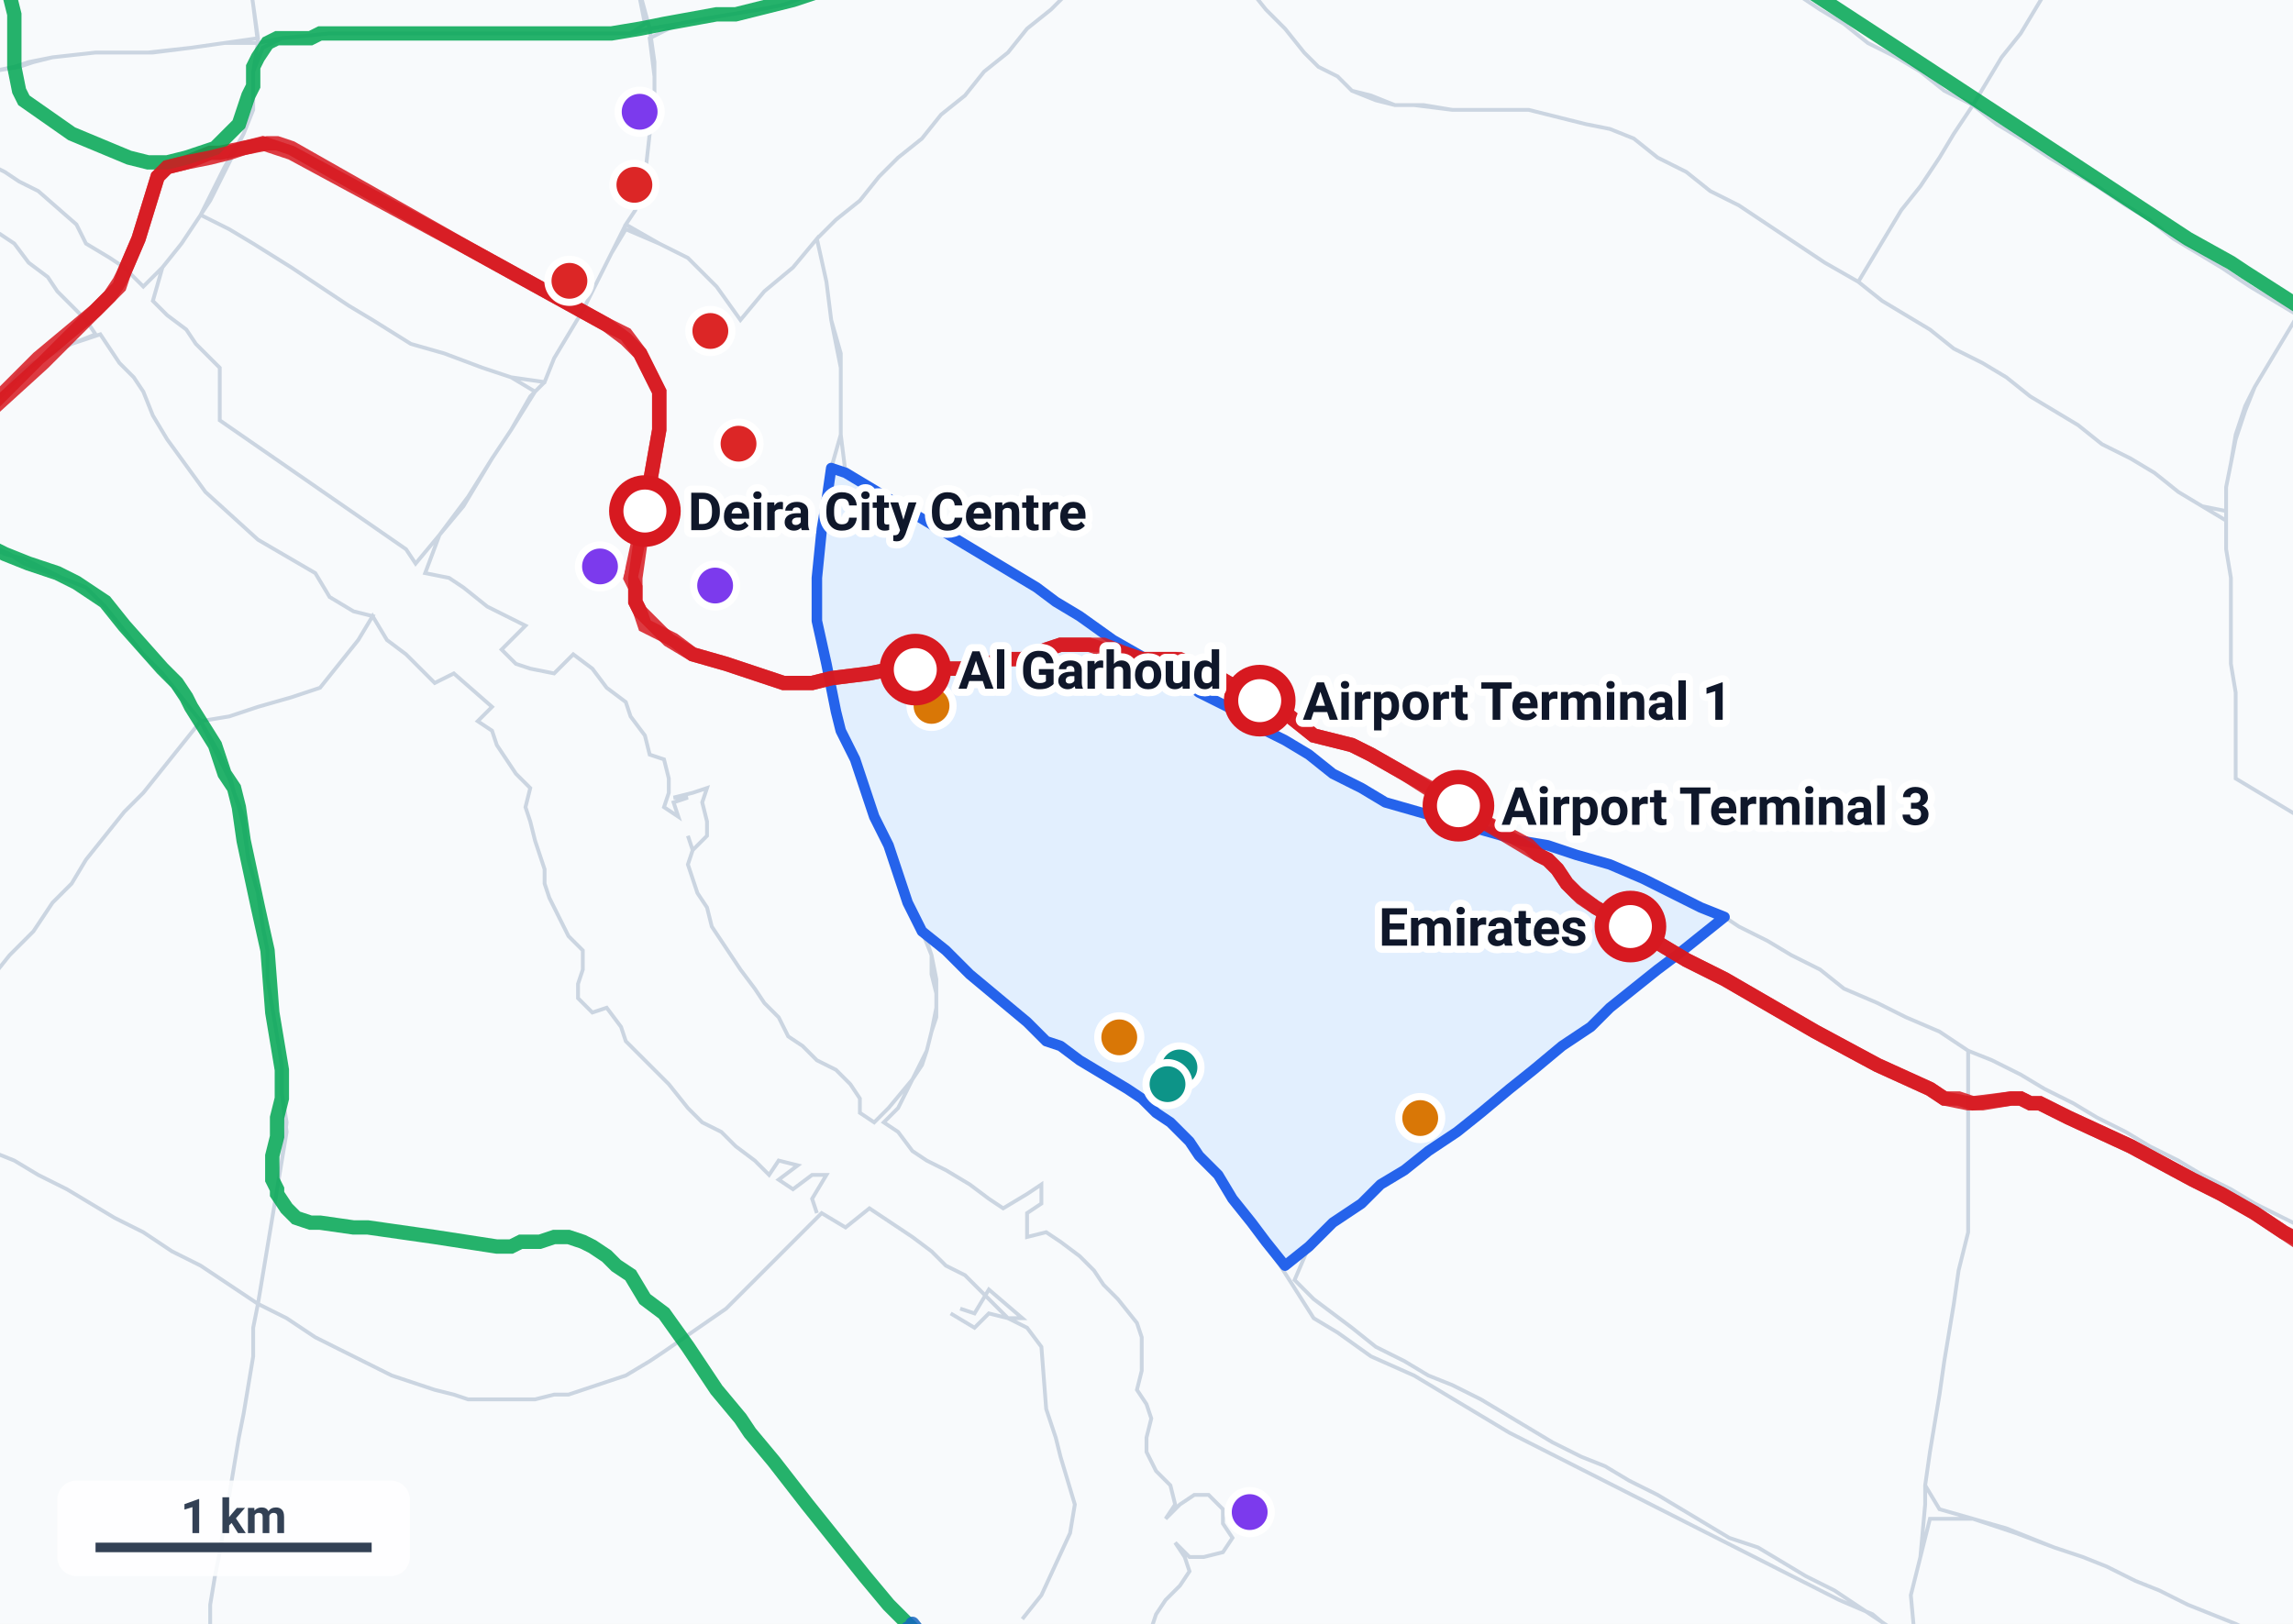
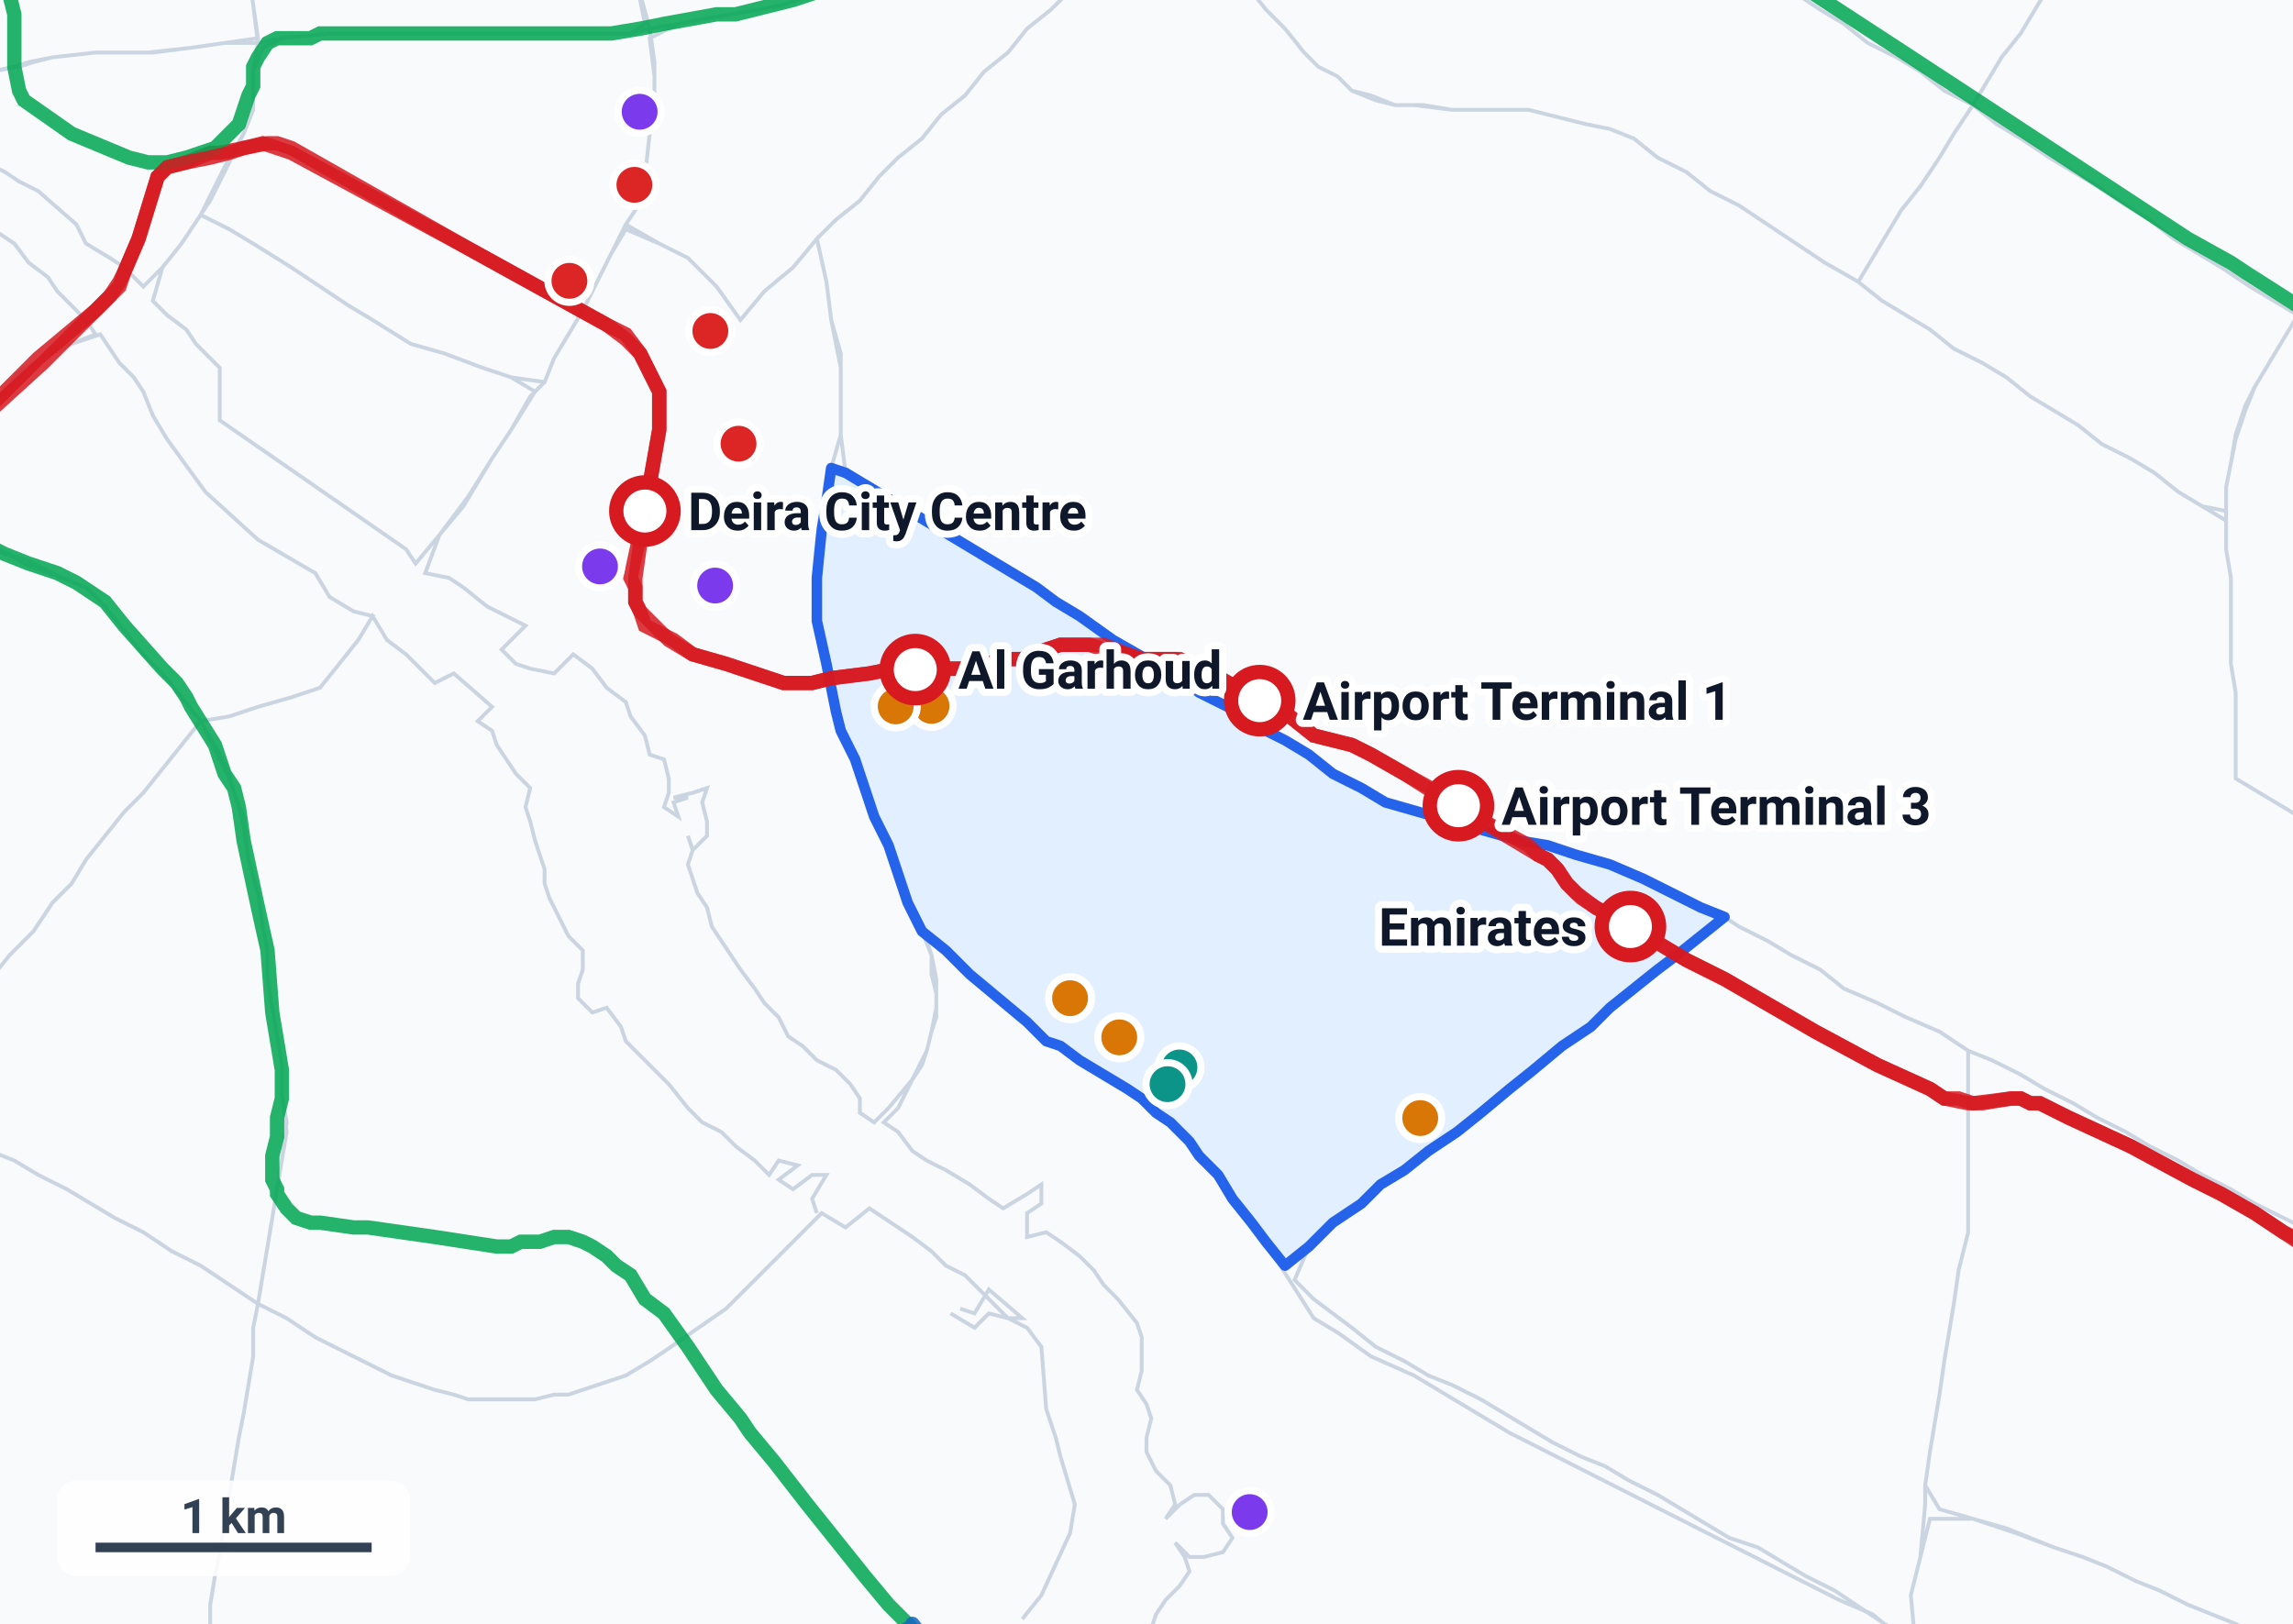
<svg xmlns="http://www.w3.org/2000/svg" viewBox="0 0 480 340" width="480" height="340">
  <style>.l{font:600 11px system-ui,-apple-system,"Segoe UI",Roboto,sans-serif;fill:#0f172a;paint-order:stroke;stroke:#fff;stroke-width:3px;stroke-linejoin:round}.s{font:600 10px system-ui,-apple-system,"Segoe UI",Roboto,sans-serif;fill:#334155}</style>
  <rect width="480" height="340" fill="#f8fafc" />
  <path d="M406,216 412,220 412,226 412,232 412,239 412,245 412,252 412,258 410,266 409,273 408,279 407,285 406,292 405,298 404,304 403,311 403,315 402,326 400,334 401,345 396,341 390,337 384,333 378,330 373,327 368,324 362,322 357,319 352,316 347,313 341,310 336,307 331,305 325,302 320,299 315,296 310,293 304,290 299,288 294,285 288,282 283,278 279,275 275,272 271,268 274,261 279,256 285,252 289,248 294,245 299,241 305,237 310,233 316,228 321,224 327,219 333,215 337,211 342,207 347,203 351,200 356,196 361,192 364,194 370,197 375,200 381,203 386,207 393,210 399,213 406,216M332,26 337,27 342,29 347,33 353,36 358,40 364,43 370,47 376,51 382,55 389,59 394,63 399,66 404,69 409,73 415,76 420,79 425,83 430,86 435,89 440,93 446,96 451,99 456,103 461,106 466,109 466,115 467,121 467,127 467,133 467,139 468,145 468,151 468,157 468,163 473,166 478,169 483,172 488,175M486,259 478,255 472,252 467,249 461,246 456,243 450,240 445,237 439,234 434,231 428,228 423,225 417,222 412,220 406,216 399,213 393,210 386,207 381,203 375,200 370,197 364,194 361,192 356,190 350,187 344,184 337,181 330,179 324,177 318,176 311,174 304,172 297,170 290,168 285,165 279,162 274,158 269,155 263,152 257,148 251,145 246,141 240,138 233,134 226,129 221,126 217,123 212,120 207,117 202,114 197,111 192,108 187,105 182,102 177,99 176,91 176,85 176,81 176,77 174,67 173,59 171,50 175,46 180,42 184,37 188,33 193,29 197,24 202,20 206,15 211,11 215,6 220,2 225,-3M261,-3 265,2 269,6 273,11 276,14 280,16 283,19 287,20 292,22 296,22 304,23 310,23 316,23 320,23 324,24 328,25 332,26M458,336 463,338 468,340 474,343 479,345M401,345 400,334 402,326 404,318 413,318 420,320 430,324 436,326 441,328 447,331 452,333 458,336M56,261 55,267 54,273 48,269 42,265 36,262 30,258 24,255 19,252 14,249 8,246 3,243 -2,241 -7,238M-6,211 -2,205 2,200 7,195 11,189 15,185 18,180 22,175 26,170 30,166 34,161 38,156 42,151 44,155 46,159 48,163 49,166 51,171 52,180 54,187 55,194 56,199 56,205 57,211 58,217 59,223 59,229 60,235 59,243 58,249 57,255 56,261M131,47 128,53 125,59 122,65 119,70 116,75 114,80 107,79 101,77 93,74 86,72 78,67 73,64 67,60 61,56 53,51 48,48 42,45 47,35 51,28 53,23 53,19 53,15 55,10 59,8 69,7 75,7 81,7 87,7 94,7 100,7 106,7 113,7 119,7 125,7 132,7 136,6 137,13 137,20 136,28 135,37 134,40 133,44 131,47M225,-3 220,2 215,6 211,11 206,15 202,20 197,24 193,29 188,33 184,37 180,42 175,46 171,50 166,56 160,61 155,67 150,60 144,54 138,51 131,47 133,44 134,40 135,37 136,28 137,20 137,16 136,8 142,5 147,4 153,3 159,2 164,1 175,-3 181,-5M-8,16 -2,15 3,14 6,13 11,12 20,11 28,11 31,11 40,10 47,9 54,9 53,15 53,19 53,23 51,28 44,42 38,51 34,56 30,60 26,56 23,54 18,51 16,47 8,40 4,38 1,36 -3,34 -6,32M150,60 155,67 160,61 166,56 171,50 173,59 174,67 176,74 176,79 176,85 176,91 174,98 173,105 172,111 171,121 171,130 173,139 175,149 176,153 179,159 181,165 183,171 186,177 188,183 190,189 193,195 195,200 196,205 196,209 196,213 195,216 194,220 193,223 191,226 186,232 183,235 180,233 180,230 178,227 175,224 171,222 168,219 165,217 163,213 160,210 158,207 155,203 153,200 151,197 149,194 148,190 146,187 145,184 144,181 145,178 144,175 145,178 148,175 148,172 147,168 148,165 145,166 141,167 144,167 141,168 142,171 139,169 140,166 140,163 139,159 136,158 135,154 132,150 131,147 127,144 124,140 120,137 116,141 111,140 108,139 105,136 110,131 106,129 102,127 97,123 94,121 89,120 92,112 97,106 103,96 107,90 111,83 114,80 116,75 119,70 122,65 125,59 128,53 131,48 138,51 144,54 150,60M479,345 474,343 468,340 463,338 458,336 452,333 447,331 441,328 436,326 430,324 422,321 413,318 406,316 403,311 404,304 405,298 406,292 407,285 408,279 409,273 410,266 412,258 412,252 412,245 412,239 412,232 412,226 412,220 417,222 423,225 428,228 434,231 439,234 445,237 450,240 456,243 461,246 467,249 472,252 478,255 486,259M19,252 24,255 30,258 36,262 42,265 48,269 54,273 53,278 53,284 52,290 51,296 50,301 49,307 48,313 47,319 46,325 45,330 44,336 44,342M-7,238 -2,241 3,243 8,246 14,249 19,252M30,137 34,141 38,146 42,151 38,156 34,161 30,166 26,170 22,175 18,180 15,185 11,189 7,195 2,200 -2,205 -6,211M-5,113 1,116 5,117 13,121 18,123 22,127 26,132 30,137M133,-5 135,5 132,7 128,7 119,7 113,7 106,7 100,7 94,7 87,7 81,7 75,7 69,7 59,8 54,9 53,1 52,-6M52,-6 53,1 54,8 47,9 40,10 32,11 28,11 20,11 11,12 7,13 4,14 -2,15 -8,16M172,254 165,261 158,268 152,274 139,283 136,285 131,288 128,289 125,290 122,291 119,292 116,292 112,293 109,293 105,293 102,293 98,293 95,292 91,291 88,290 85,289 82,288 78,286 72,283 66,280 60,276 54,273 55,267 56,261 57,255 58,249 59,243 60,237 59,229 59,223 58,217 57,211 56,205 56,199 55,194 54,187 52,180 51,173 50,169 49,166 48,162 46,158 42,151 48,150 54,148 61,146 67,144 71,139 75,134 78,129 81,134 85,137 88,140 91,143 95,141 103,148 100,151 103,153 104,156 106,159 108,162 111,165 110,169 111,172 112,176 113,179 114,182 114,185 115,188 117,192 119,196 122,199 122,203 121,206 121,209 124,212 127,211 130,215 131,218 134,221 137,224 140,227 144,232 147,235 151,237 154,240 158,243 161,246 163,243 167,244 163,247 166,249 170,246 173,246 170,251 171,254M-10,44 -7,45 -4,47 -0,49 3,51 6,55 10,58 12,61 15,64 18,67 20,70 15,72 11,74 7,76 4,78 1,82 -3,86 -5,89 -9,94M181,-5 175,-3 164,1 159,2 153,3 147,4 142,5 136,6 133,-5M73,64 78,67 86,72 93,74 101,77 107,79 112,82 107,90 103,96 98,104 92,112 87,118 85,115 46,88 46,77 41,72 39,69 35,66 32,63 34,56 38,51 42,45 48,48 53,51 61,56 67,60 73,64M481,66 478,71 475,76 472,81 470,85 468,91 467,97 466,102 466,107 461,106 456,103 451,99 446,96 440,93 435,89 430,86 425,83 420,79 415,76 409,73 404,69 399,66 394,63 389,59 392,54 395,49 398,44 402,39 406,33 409,28 413,22 418,26 423,29 429,33 434,36 439,39 445,43 450,46 455,50 460,53 465,56 471,60 476,63 481,66M429,-3 426,2 423,7 419,12 416,17 413,22 407,19 402,15 397,12 391,9 386,5 381,2 375,-2 371,-4M488,175 483,172 478,169 473,166 468,163 468,157 468,151 468,145 467,139 467,133 467,127 467,121 466,115 466,109 466,102 467,97 468,92 470,86 472,81 475,76 478,71 481,66 487,70M371,-4 375,-2 381,2 386,5 391,9 397,12 402,15 407,19 413,22 409,28 406,33 402,39 398,44 395,49 392,54 389,59 382,55 376,51 370,47 364,43 358,40 353,36 347,33 342,29 337,27 332,26 328,25 324,24 320,23 316,23 310,23 304,23 298,22 292,22 288,21 283,19 280,16 276,14 273,11 269,6 265,2 261,-3M-9,94 -7,91 -4,87 -0,83 3,80 6,77 9,75 15,72 21,70 23,73 25,76 28,79 30,82 32,87 35,92 43,103 54,113 66,120 69,125 74,128 78,129 75,134 71,139 67,144 61,146 54,148 48,150 42,151 38,146 34,141 30,137 26,132 22,127 18,123 13,121 5,118 2,116 -5,113M488,56 484,61 481,66 476,63 471,60 465,56 460,53 455,50 450,46 445,43 439,39 434,36 429,33 423,29 418,26 413,22 416,17 419,12 423,7 426,2 429,-3M44,342 44,336 45,330 46,325 47,319 48,313 49,307 50,301 51,296 52,290 53,284 53,278 54,273 60,276 66,280 72,283 78,286 82,288 85,289 88,290 91,291 95,292 98,293 102,293 105,293 109,293 112,293 116,292 119,292 122,291 125,290 128,289 131,288 136,285 139,283 152,274 158,268 165,261 172,254 177,257 182,253 191,259 195,262 198,265 202,267 205,270 208,273 211,276 215,278 218,282 219,295 220,298 221,301 222,305 225,315 224,321 218,334 214,339M199,275 204,278 207,275 211,276 214,276 207,270 204,275 201,274M402,345 398,343 392,338 385,335 316,300 301,291 296,288 287,284 280,279 275,276 268,265 261,255 258,251 255,247 250,240 245,235 236,228 230,224 226,222 220,218 216,215 193,194 195,200 195,204 196,208 196,211 195,216 194,220 191,226 188,232 185,235 188,237 191,241 194,243 198,245 203,248 207,251 210,253 215,250 218,248 218,252 215,254 215,259 219,258 222,260 226,263 229,266 231,269 234,272 238,277 239,280 239,284 239,287 238,291 240,294 241,297 240,301 240,304 242,308 245,311 246,315 244,318 247,315 250,313 253,313 256,316 256,319 258,322 256,325 252,326 249,326 246,323 248,326 249,329 247,332 244,335 242,338 241,341 241,345" fill="none" stroke="#cbd5e1" stroke-width="0.8" />
  <path d="M361,192 356,196 351,200 347,203 342,207 337,211 333,215 327,219 321,224 316,228 310,233 305,237 299,241 294,245 289,248 285,252 279,256 274,261 269,265 265,260 262,256 258,251 255,246 251,242 249,239 245,235 242,233 239,230 236,228 226,222 222,219 219,218 215,214 209,209 203,204 198,199 193,195 190,189 188,183 186,177 183,171 181,165 179,159 176,153 175,149 173,139 171,130 171,121 172,111 173,105 174,98 177,99 182,102 187,105 192,108 197,111 202,114 207,117 212,120 217,123 221,126 226,129 233,134 240,138 246,141 251,145 257,148 263,152 269,155 274,158 279,162 285,165 290,168 297,170 304,172 311,174 318,176 324,177 330,179 337,181 344,184 350,187 356,190 361,192Z" fill="#dbeafe" fill-opacity="0.75" stroke="#2563eb" stroke-width="2.2" stroke-linejoin="round" />
  <path d="M152,139 158,141 164,143 170,143 174,142 182,141 187,140 192,140 194,140 196,140 201,140 206,139 211,138 214,138 219,136 222,135 225,135 228,135 231,135 236,137 239,138 240,138 247,138 249,139 252,140 264,147 270,150 275,154 283,156 287,158 294,162 303,167 305,169 320,177 322,179 324,180 326,182 328,185 330,187 334,190 341,194 343,195 348,198 353,201 361,205 380,216 393,223 404,228 407,230 410,230 413,231 421,230 423,230 425,231 427,231 429,232 433,234 446,240 459,247 465,250 472,254 478,258 481,260 486,262 489,263 493,264M152,139 145,137 140,134 138,132 136,130 134,128 133,126 133,123 133,121 135,107 138,90 138,86 138,82 136,78 134,74 131,70 127,68 98,52 61,31 58,30 56,30 51,31 46,32 44,32 39,34 35,35 33,37 29,50 26,57 25,59 23,62 20,65 8,75 -2,85 -6,90 -8,93 -12,100 -16,106 -18,109" fill="none" stroke="#d71920" stroke-width="3" stroke-linecap="round" stroke-opacity="0.85" />
  <path d="M495,73 470,57 467,55 458,50 426,29 397,10 374,-5 363,-11M105,7 117,7 128,7 134,6 139,5 150,3 154,3 166,0 181,-5 210,-16M-3,114 -18,105 -23,102M-4,-15 1,-4 2,-1 3,3 3,9 3,14 4,19 5,21 15,28 27,33 31,34 33,34 35,34 39,33 42,32 45,31 47,29 50,26 51,23 52,20 53,18 53,16 53,14 54,12 56,9 58,8 65,8 67,7 73,7 80,7 97,7 105,7M191,341 186,336 181,330 169,315 162,306 157,300 155,297 150,291 144,282 139,275 135,272 132,267 129,265 127,263 124,261 122,260 119,259 116,259 113,260 109,260 107,261 104,261 91,259 77,257 74,257 67,256 65,256 62,255 60,253 58,250 58,249 57,247 57,244 57,242 58,238 58,234 59,230 59,227 59,224 58,218 57,212 56,199 54,190 51,176 50,169 49,165 47,162 45,156 40,148 39,146 37,143 34,140 26,131 22,126 19,124 16,122 12,120 6,118 1,116 -3,114" fill="none" stroke="#00a651" stroke-width="3" stroke-linecap="round" stroke-opacity="0.85" />
  <path d="M152,139 145,137 141,134 137,132 135,131 134,128 133,126 133,123 132,121 135,107 138,90 138,86 138,82 136,78 134,74 131,71 127,68 98,52 61,32 58,31 55,30 51,31 48,32 44,33 39,34 35,35 33,37 29,50 26,57 25,60 23,62 20,65 9,76 -2,86 -5,90 -8,94 -12,100 -16,106 -17,109M493,264 490,263 484,261 482,260 480,259 478,258 472,254 465,250 459,247 446,240 433,234 429,232 427,231 425,231 423,230 421,230 415,231 412,231 407,230 404,228 393,223 380,216 361,205 353,201 348,198 343,195 341,194 334,190 331,188 328,185 326,182 324,180 322,179 307,170 305,169 294,162 287,158 283,156 275,154 270,150 264,147 252,140 249,139 246,138 240,138 239,138 236,137 231,136 228,135 225,135 222,135 219,136 214,138 211,138 206,139 201,140 196,140 192,140 187,140 182,141 174,142 170,143 164,143 158,141 152,139" fill="none" stroke="#d71920" stroke-width="3" stroke-linecap="round" stroke-opacity="0.85" />
  <path d="M190,341 197,349 200,352M200,352 198,349 191,340M482,261 488,264 493,266M493,266 500,269M500,269 504,270M504,270 500,268 493,266 482,260" fill="none" stroke="#1565c0" stroke-width="3" stroke-linecap="round" stroke-opacity="0.85" stroke-dasharray="6 4" />
  <circle cx="195.0" cy="147.8" r="4.5" fill="#d97706" stroke="#fff" stroke-width="1.5" />
  <circle cx="297.3" cy="234.1" r="4.5" fill="#d97706" stroke="#fff" stroke-width="1.5" />
+   <circle cx="187.5" cy="147.9" r="4.5" fill="#d97706" stroke="#fff" stroke-width="1.5" />
  <circle cx="234.3" cy="217.2" r="4.5" fill="#d97706" stroke="#fff" stroke-width="1.5" />
+   <circle cx="224.0" cy="209.0" r="4.5" fill="#d97706" stroke="#fff" stroke-width="1.5" />
  <circle cx="132.8" cy="38.7" r="4.5" fill="#dc2626" stroke="#fff" stroke-width="1.5" />
  <circle cx="154.6" cy="92.9" r="4.5" fill="#dc2626" stroke="#fff" stroke-width="1.5" />
  <circle cx="148.7" cy="69.3" r="4.5" fill="#dc2626" stroke="#fff" stroke-width="1.5" />
  <circle cx="119.2" cy="58.8" r="4.5" fill="#dc2626" stroke="#fff" stroke-width="1.5" />
  <circle cx="149.7" cy="122.6" r="4.5" fill="#7c3aed" stroke="#fff" stroke-width="1.5" />
  <circle cx="261.6" cy="316.6" r="4.5" fill="#7c3aed" stroke="#fff" stroke-width="1.5" />
  <circle cx="125.6" cy="118.6" r="4.5" fill="#7c3aed" stroke="#fff" stroke-width="1.5" />
  <circle cx="133.9" cy="23.4" r="4.5" fill="#7c3aed" stroke="#fff" stroke-width="1.5" />
  <circle cx="246.9" cy="223.5" r="4.5" fill="#0d9488" stroke="#fff" stroke-width="1.5" />
  <circle cx="244.4" cy="227.0" r="4.5" fill="#0d9488" stroke="#fff" stroke-width="1.5" />
  <circle cx="341.3" cy="194.0" r="6" fill="#fff" stroke="#d71920" stroke-width="3" />
  <circle cx="191.6" cy="140.2" r="6" fill="#fff" stroke="#d71920" stroke-width="3" />
  <circle cx="305.3" cy="168.7" r="6" fill="#fff" stroke="#d71920" stroke-width="3" />
  <circle cx="263.7" cy="146.7" r="6" fill="#fff" stroke="#d71920" stroke-width="3" />
  <circle cx="135.0" cy="107.0" r="6" fill="#fff" stroke="#d71920" stroke-width="3" />
  <text x="332.3" y="198.0" text-anchor="end" class="l">Emirates</text>
  <text x="200.6" y="144.2" text-anchor="start" class="l">Al Garhoud</text>
  <text x="314.3" y="172.7" text-anchor="start" class="l">Airport Terminal 3</text>
  <text x="272.7" y="150.7" text-anchor="start" class="l">Airport Terminal 1</text>
  <text x="144.0" y="111.0" text-anchor="start" class="l">Deira City Centre</text>
  <g>
    <rect x="12" y="310" width="73.8" height="20" rx="4" fill="#fff" fill-opacity="0.85" />
    <path d="M20,324h57.8" stroke="#334155" stroke-width="2" />
    <text x="48.9" y="321" text-anchor="middle" class="s">1 km</text>
  </g>
</svg>
